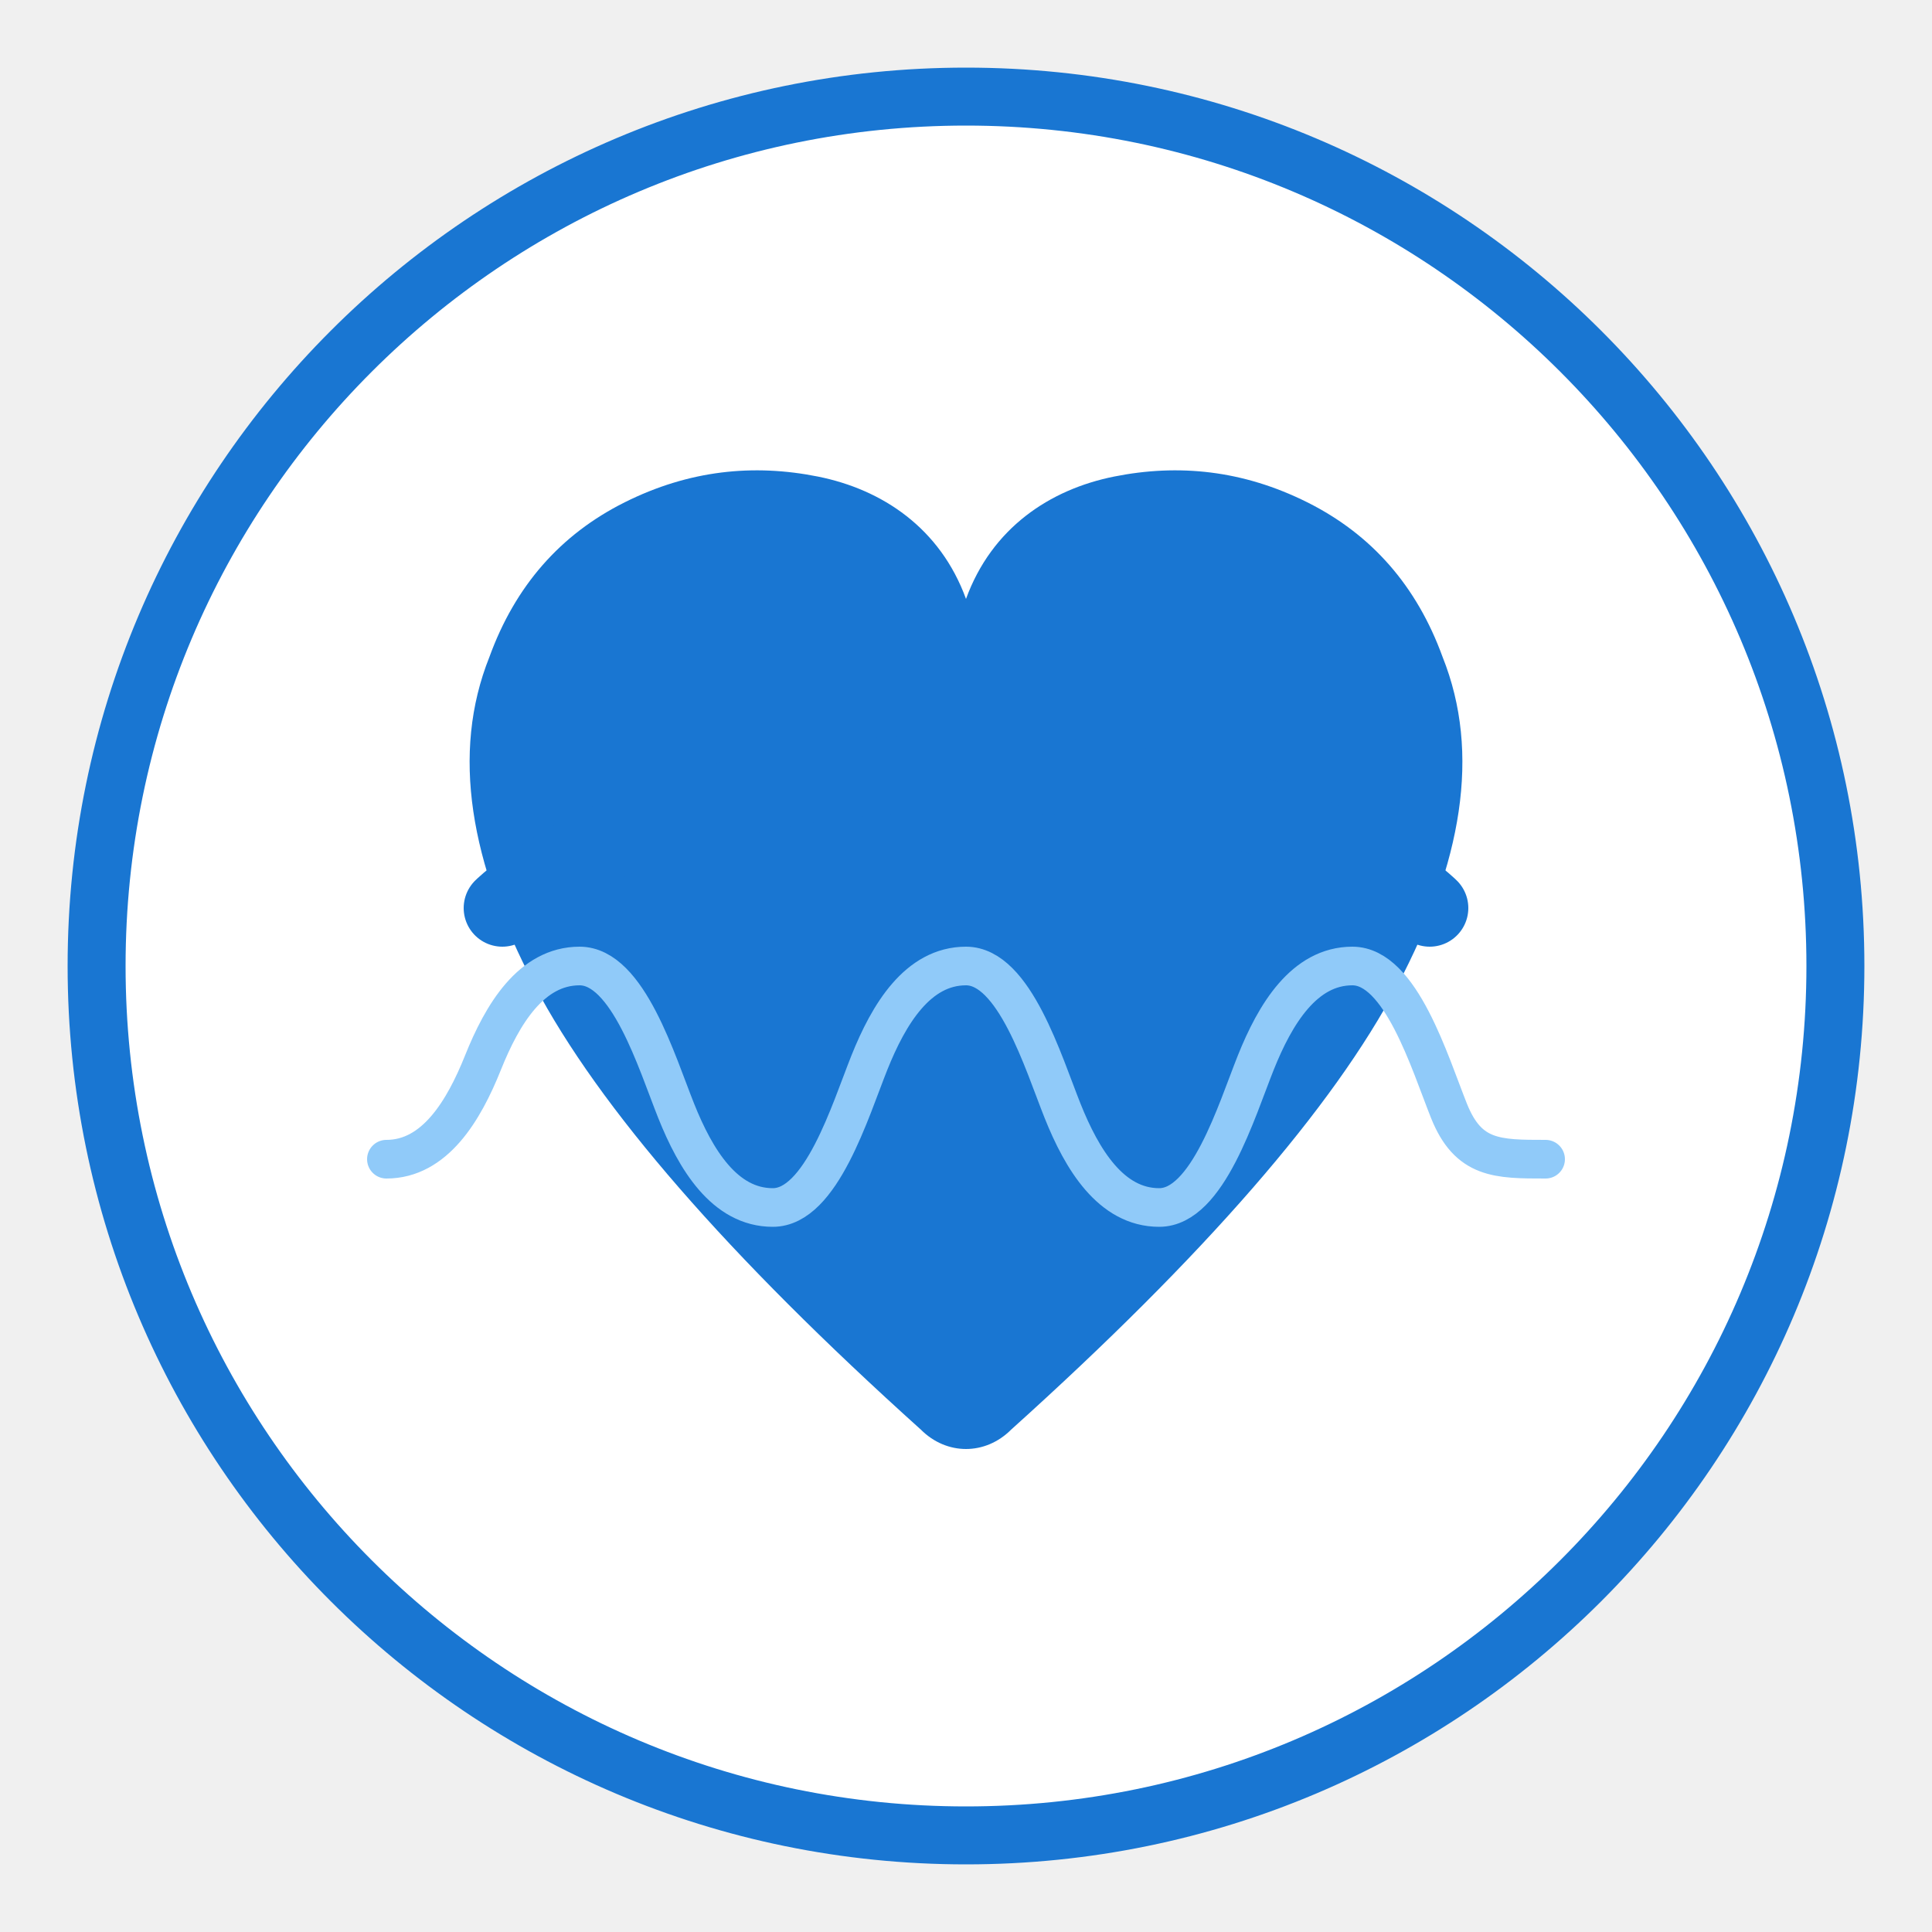
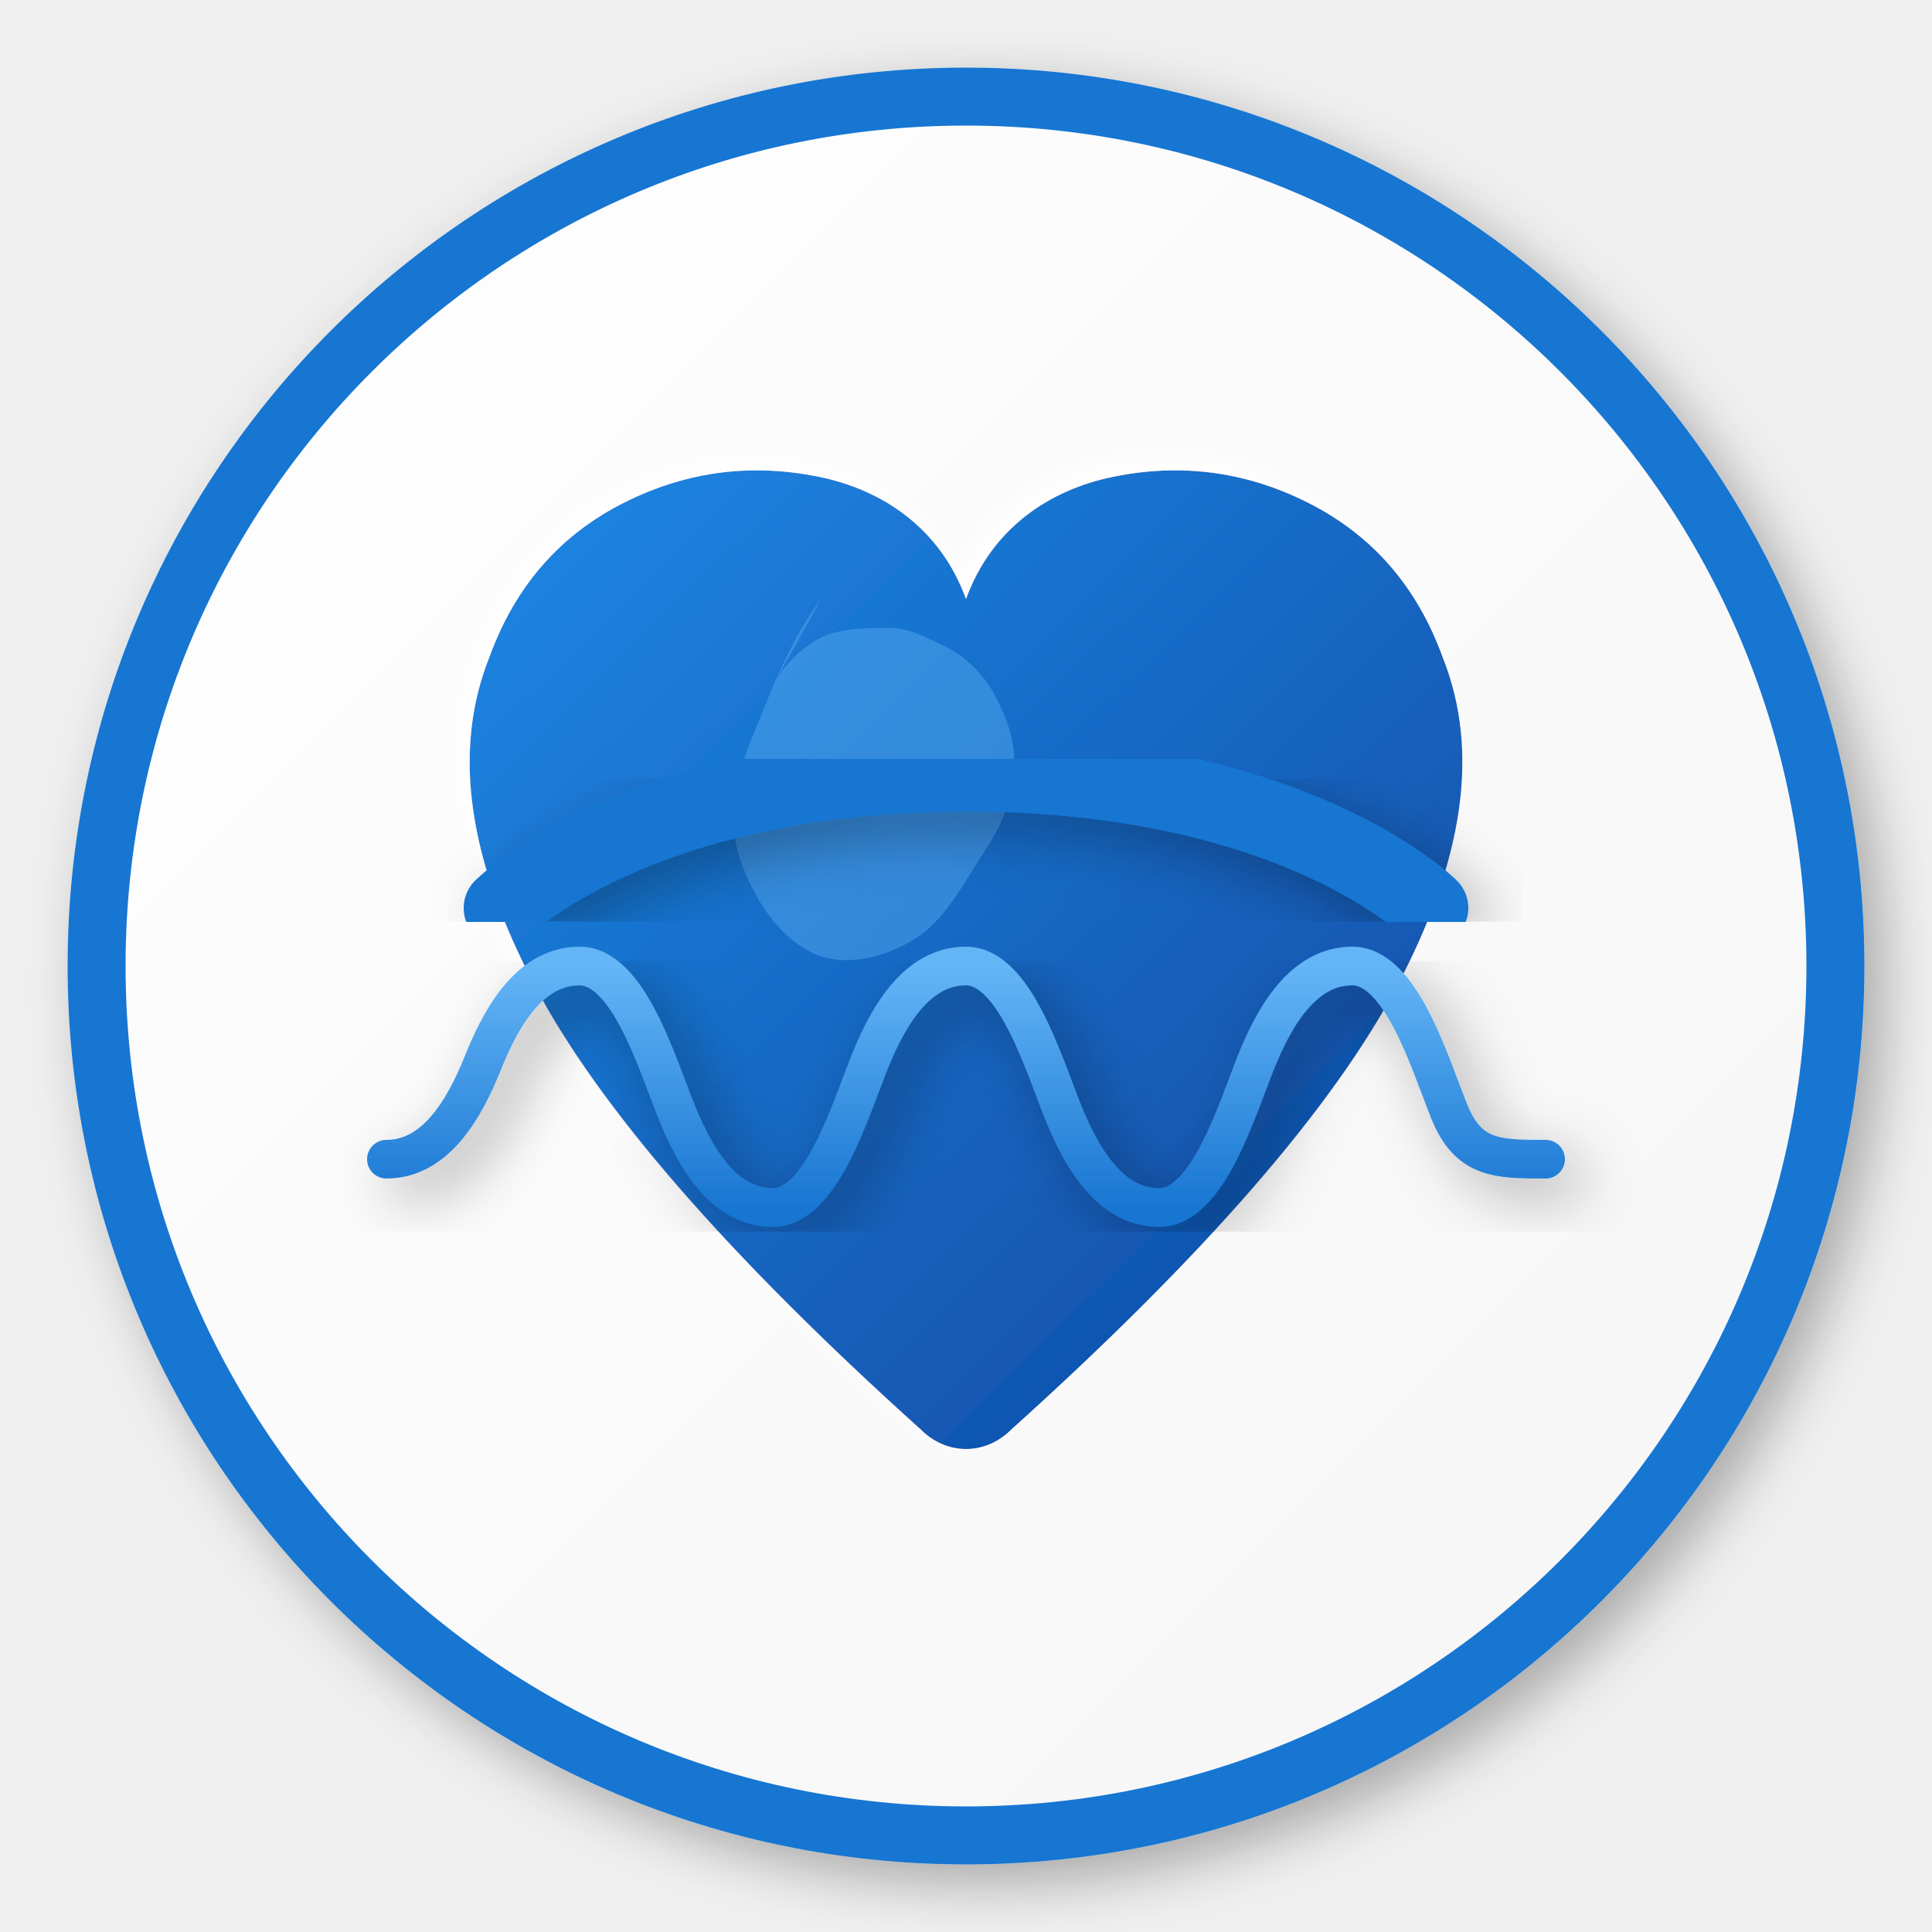
<svg xmlns="http://www.w3.org/2000/svg" width="200" height="200" viewBox="0 0 200 200">
-   <circle cx="100" cy="100" r="90" fill="#FFFFFF" stroke="#1976D2" stroke-width="6" />
-   <path d="M100 150C98.333 150 96.667 149.333 95.333 148C75.333 130 62 114.667 55.333 102C48.667 89.333 46.667 78 50.667 68C53.333 60.667 58 55.333 64.667 52C71.333 48.667 78 48 84.667 49.333C91.333 50.667 97.333 54.667 100 62C102.667 54.667 108.667 50.667 115.333 49.333C122 48 128.667 48.667 135.333 52C142 55.333 146.667 60.667 149.333 68C153.333 78 151.333 89.333 144.667 102C138 114.667 124.667 130 104.667 148C103.333 149.333 101.667 150 100 150Z" fill="#1976D2" />
-   <path d="M52 94C52 94 66 80 100 80C134 80 148 94 148 94" fill="none" stroke="#1976D2" stroke-width="8" stroke-linecap="round" />
-   <path d="M40 120C45 120 48 115 50 110C52 105 55 100 60 100C65 100 68 110 70 115C72 120 75 125 80 125C85 125 88 115 90 110C92 105 95 100 100 100C105 100 108 110 110 115C112 120 115 125 120 125C125 125 128 115 130 110C132 105 135 100 140 100C145 100 148 110 150 115C152 120 155 120 160 120" fill="none" stroke="#90CAF9" stroke-width="4" stroke-linecap="round" />
+   <defs>
+     <linearGradient id="heartGradient" x1="0%" y1="0%" x2="100%" y2="100%">
+       <stop offset="0%" stop-color="#1E88E5" />
+       <stop offset="100%" stop-color="#0D47A1" />
+     </linearGradient>
+     <linearGradient id="circleGradient" x1="0%" y1="0%" x2="100%" y2="100%">
+       <stop offset="0%" stop-color="#FFFFFF" />
+       <stop offset="100%" stop-color="#F5F5F5" />
+     </linearGradient>
+     <linearGradient id="lineGradient" x1="0%" y1="0%" x2="0%" y2="100%">
+       <stop offset="0%" stop-color="#64B5F6" />
+       <stop offset="100%" stop-color="#1976D2" />
+     </linearGradient>
+     <filter id="shadow" x="-10%" y="-10%" width="120%" height="120%">
+       <feGaussianBlur in="SourceAlpha" stdDeviation="3" />
+       <feOffset dx="2" dy="2" result="offsetblur" />
+       <feComponentTransfer>
+         <feFuncA type="linear" slope="0.3" />
+       </feComponentTransfer>
+       <feMerge>
+         <feMergeNode />
+         <feMergeNode in="SourceGraphic" />
+       </feMerge>
+     </filter>
+     <filter id="highlight" x="-10%" y="-10%" width="120%" height="120%">
+       <feGaussianBlur in="SourceAlpha" stdDeviation="1" />
+       <feOffset dx="-1" dy="-1" result="offsetblur" />
+       <feComponentTransfer>
+         <feFuncA type="linear" slope="0.5" />
+       </feComponentTransfer>
+       <feFlood flood-color="#FFFFFF" />
+       <feComposite in2="offsetblur" operator="in" />
+       <feMerge>
+         <feMergeNode />
+         <feMergeNode in="SourceGraphic" />
+       </feMerge>
+     </filter>
+   </defs>
+   <circle cx="100" cy="100" r="90" fill="url(#circleGradient)" stroke="#1976D2" stroke-width="6" filter="url(#shadow)" />
+   <path d="M100 150C98.333 150 96.667 149.333 95.333 148C75.333 130 62 114.667 55.333 102C48.667 89.333 46.667 78 50.667 68C53.333 60.667 58 55.333 64.667 52C71.333 48.667 78 48 84.667 49.333C91.333 50.667 97.333 54.667 100 62C102.667 54.667 108.667 50.667 115.333 49.333C122 48 128.667 48.667 135.333 52C142 55.333 146.667 60.667 149.333 68C153.333 78 151.333 89.333 144.667 102C138 114.667 124.667 130 104.667 148C103.333 149.333 101.667 150 100 150Z" fill="url(#heartGradient)" filter="url(#highlight)" />
+   <path d="M85 62C82 66 80 71 78 76C76 81 75 85 77 90C79 95 82 98 85 99C88 100 92 99 95 97C98 95 100 91 102 88C104 85 105 82 105 79C105 76 104 74 103 72C102 70 100 68 98 67C96 66 94 65 92 65C90 65 87 65 85 66C83 67 81 69 80 71" fill="#64B5F6" opacity="0.4" />
+   <path d="M52 94C52 94 66 80 100 80C134 80 148 94 148 94" fill="none" stroke="#1976D2" stroke-width="8" stroke-linecap="round" filter="url(#shadow)" />
+   <path d="M40 120C45 120 48 115 50 110C52 105 55 100 60 100C65 100 68 110 70 115C72 120 75 125 80 125C85 125 88 115 90 110C92 105 95 100 100 100C105 100 108 110 110 115C112 120 115 125 120 125C125 125 128 115 130 110C132 105 135 100 140 100C145 100 148 110 150 115C152 120 155 120 160 120" fill="none" stroke="url(#lineGradient)" stroke-width="4" stroke-linecap="round" filter="url(#shadow)" />
</svg>
